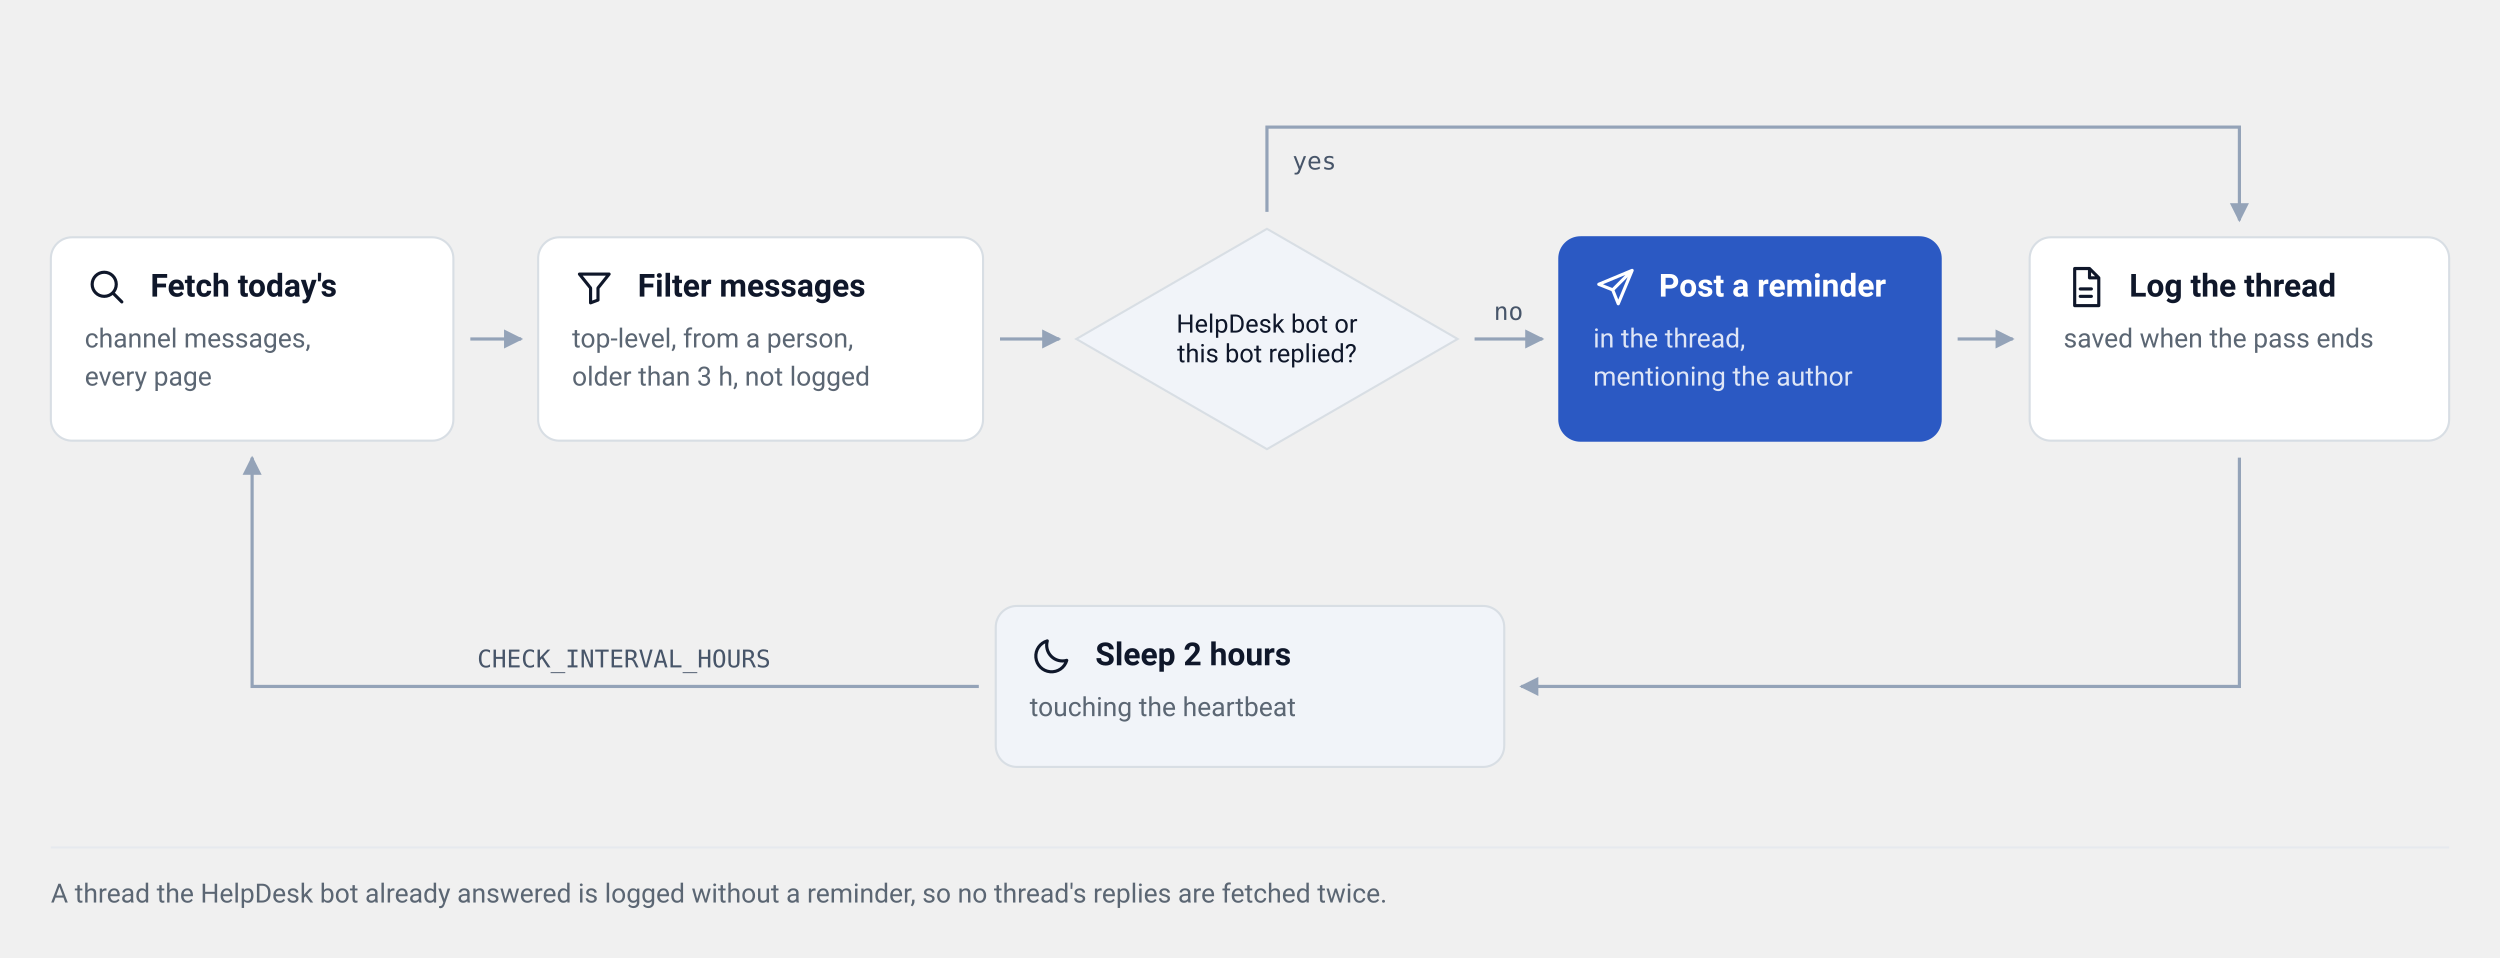
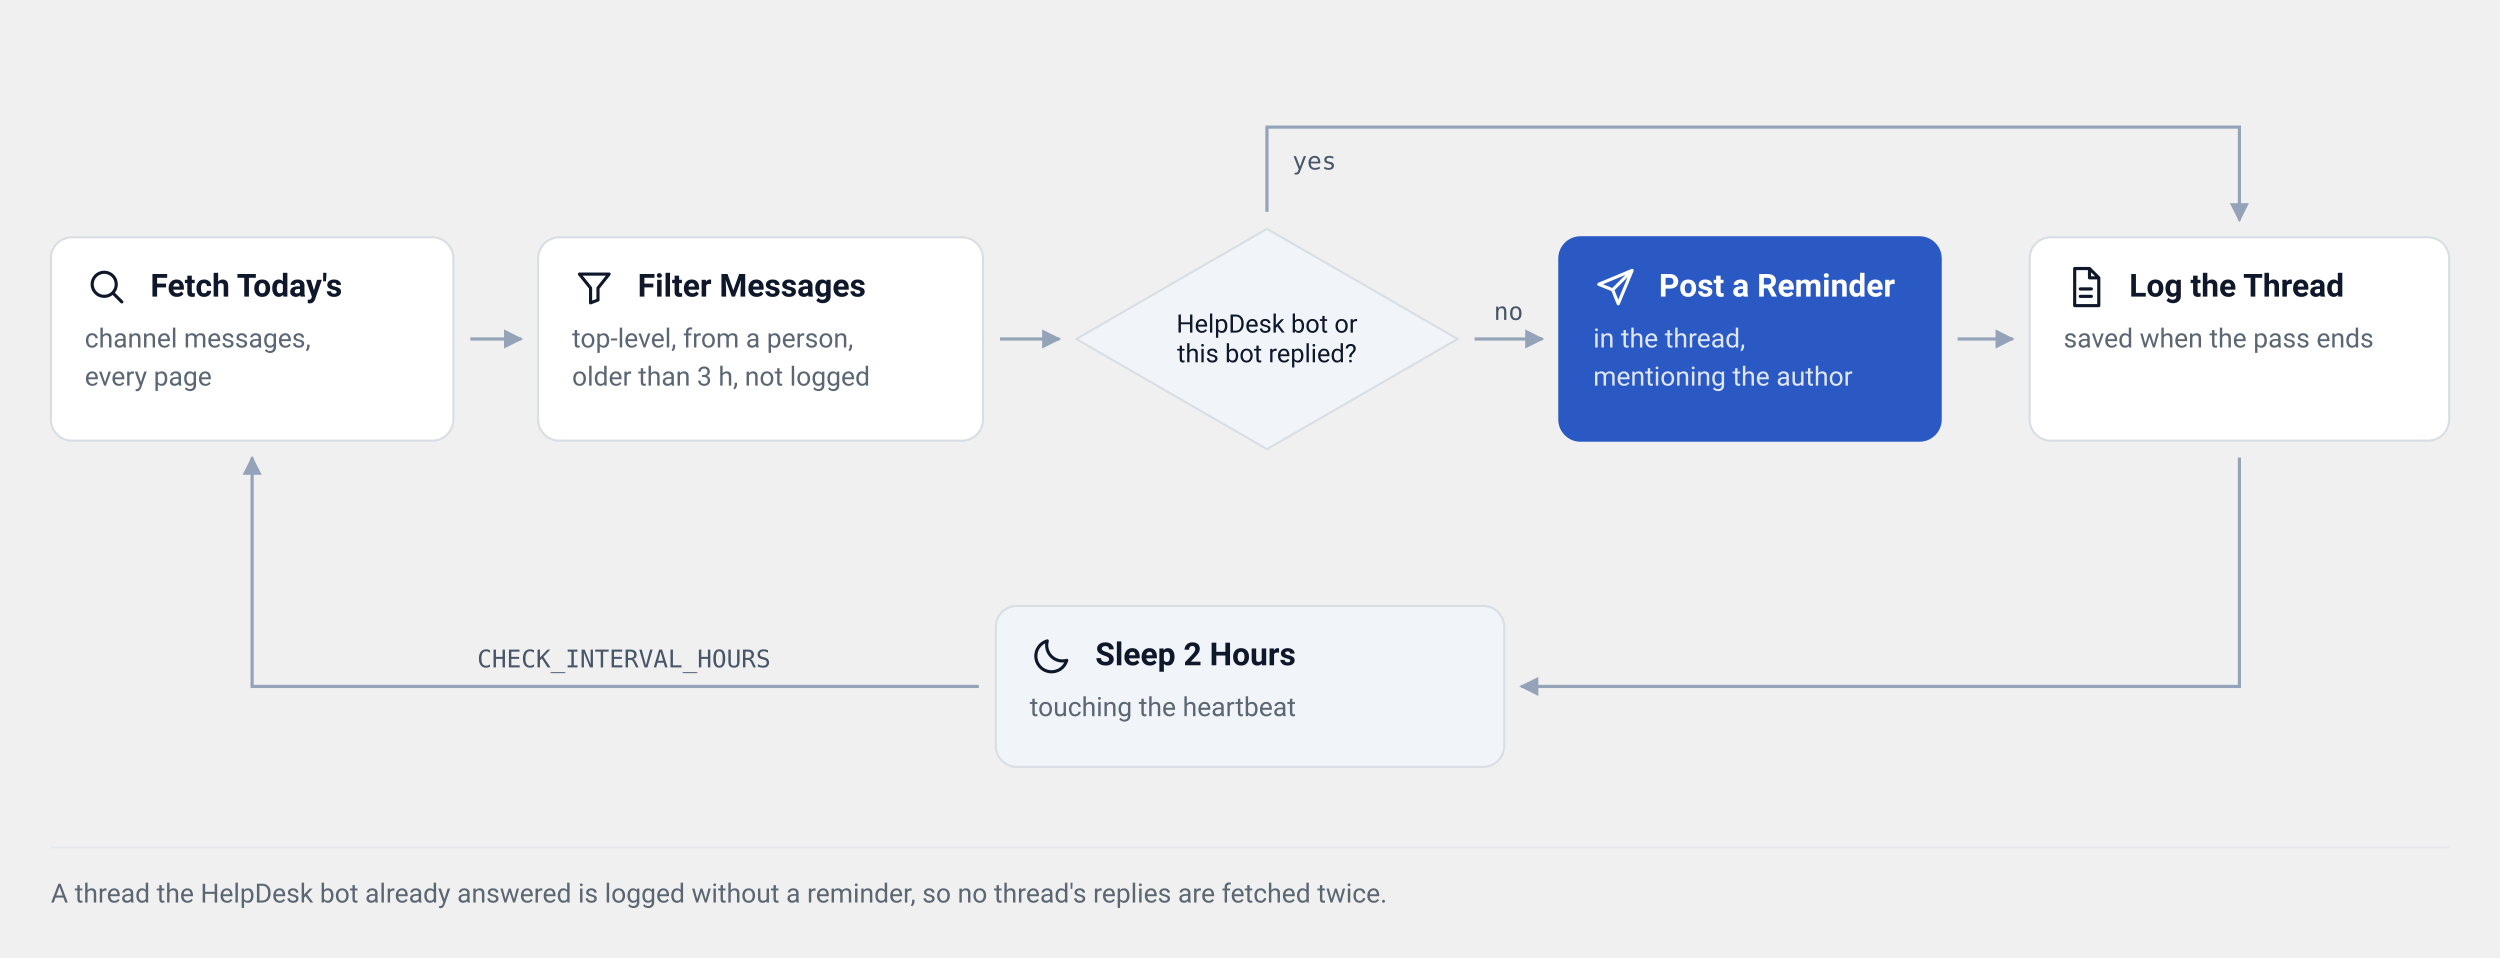
<svg xmlns="http://www.w3.org/2000/svg" viewBox="0 0 1180 452" width="1180" height="452" role="img" aria-label="Each check fetches today's channel messages, keeps top-level human messages older than the age threshold that are not yet logged, and asks whether the HelpDesk bot or this bot already replied. If not, it posts a reminder in the thread. Either way the thread is logged, then the bot sleeps until the next check.">
  <defs>
    <marker id="a" viewBox="0 0 10 10" refX="9" refY="5" markerWidth="6" markerHeight="6" orient="auto-start-reverse">
      <path d="M0 0 10 5 0 10z" fill="#94a3b8" />
    </marker>
    <marker id="b" viewBox="0 0 10 10" refX="1" refY="5" markerWidth="6" markerHeight="6" orient="auto">
      <path d="M10 0 0 5 10 10z" fill="#94a3b8" />
    </marker>
  </defs>
  <rect x="24" y="112" width="190" height="96" rx="10" fill="#ffffff" stroke="#d8dee4" stroke-width="1" />
  <g transform="translate(40.0,125.0) scale(0.875)" fill="none" stroke="#0f172a" stroke-width="1.7" stroke-linecap="round" stroke-linejoin="round">
    <path d="M10.5 4a6.5 6.5 0 1 0 0 13 6.5 6.5 0 1 0 0-13z M15.5 15.5 20 20" />
  </g>
-   <text x="71.0" y="140.0" font-family="system-ui,-apple-system,'Segoe UI',Roboto,Helvetica,Arial,sans-serif" font-size="15" fill="#0f172a" text-anchor="start" font-weight="600">Fetch today's</text>
+   <text x="71.0" y="140.0" font-family="system-ui,-apple-system,'Segoe UI',Roboto,Helvetica,Arial,sans-serif" font-size="15" fill="#0f172a" text-anchor="start" font-weight="600">Fetch Today's</text>
  <text x="40.0" y="164.0" font-family="system-ui,-apple-system,'Segoe UI',Roboto,Helvetica,Arial,sans-serif" font-size="12.5" fill="#5b6673" text-anchor="start">channel messages,</text>
  <text x="40.0" y="182.0" font-family="system-ui,-apple-system,'Segoe UI',Roboto,Helvetica,Arial,sans-serif" font-size="12.5" fill="#5b6673" text-anchor="start">every page</text>
  <rect x="254" y="112" width="210" height="96" rx="10" fill="#ffffff" stroke="#d8dee4" stroke-width="1" />
  <g transform="translate(270.0,125.0) scale(0.875)" fill="none" stroke="#0f172a" stroke-width="1.7" stroke-linecap="round" stroke-linejoin="round">
    <path d="M4 5h16l-6 7.5V19l-4 1.5v-8z" />
  </g>
-   <text x="301.0" y="140.0" font-family="system-ui,-apple-system,'Segoe UI',Roboto,Helvetica,Arial,sans-serif" font-size="15" fill="#0f172a" text-anchor="start" font-weight="600">Filter messages</text>
+   <text x="301.0" y="140.0" font-family="system-ui,-apple-system,'Segoe UI',Roboto,Helvetica,Arial,sans-serif" font-size="15" fill="#0f172a" text-anchor="start" font-weight="600">Filter Messages</text>
  <text x="270.0" y="164.0" font-family="system-ui,-apple-system,'Segoe UI',Roboto,Helvetica,Arial,sans-serif" font-size="12.5" fill="#5b6673" text-anchor="start">top-level, from a person,</text>
  <text x="270.0" y="182.0" font-family="system-ui,-apple-system,'Segoe UI',Roboto,Helvetica,Arial,sans-serif" font-size="12.5" fill="#5b6673" text-anchor="start">older than 3 h, not logged</text>
  <polygon points="598,108.0 688.0,160.0 598,212.0 508.0,160.0" fill="#f1f4f9" stroke="#d8dee4" stroke-width="1" />
  <text x="598.0" y="157.0" font-family="system-ui,-apple-system,'Segoe UI',Roboto,Helvetica,Arial,sans-serif" font-size="12" fill="#0f172a" text-anchor="middle">HelpDesk bot or</text>
  <text x="598.0" y="171.0" font-family="system-ui,-apple-system,'Segoe UI',Roboto,Helvetica,Arial,sans-serif" font-size="12" fill="#0f172a" text-anchor="middle">this bot replied?</text>
  <rect x="736" y="112" width="180" height="96" rx="10" fill="#2b59c3" stroke="#2b59c3" stroke-width="1" />
  <g transform="translate(752.0,125.0) scale(0.875)" fill="none" stroke="#ffffff" stroke-width="1.7" stroke-linecap="round" stroke-linejoin="round">
    <path d="M21 3 3 10.5l7.5 3 3 7.5z M10.5 13.5 21 3" />
  </g>
-   <text x="783.0" y="140.0" font-family="system-ui,-apple-system,'Segoe UI',Roboto,Helvetica,Arial,sans-serif" font-size="15" fill="#ffffff" text-anchor="start" font-weight="600">Post a reminder</text>
+   <text x="783.0" y="140.0" font-family="system-ui,-apple-system,'Segoe UI',Roboto,Helvetica,Arial,sans-serif" font-size="15" fill="#ffffff" text-anchor="start" font-weight="600">Post a Reminder</text>
  <text x="752.0" y="164.0" font-family="system-ui,-apple-system,'Segoe UI',Roboto,Helvetica,Arial,sans-serif" font-size="12.5" fill="#ffffff" text-anchor="start" opacity="0.85">in the thread,</text>
  <text x="752.0" y="182.0" font-family="system-ui,-apple-system,'Segoe UI',Roboto,Helvetica,Arial,sans-serif" font-size="12.5" fill="#ffffff" text-anchor="start" opacity="0.85">mentioning the author</text>
  <rect x="958" y="112" width="198" height="96" rx="10" fill="#ffffff" stroke="#d8dee4" stroke-width="1" />
  <g transform="translate(974.0,125.0) scale(0.875)" fill="none" stroke="#0f172a" stroke-width="1.7" stroke-linecap="round" stroke-linejoin="round">
    <path d="M6 2h8l5 5v15H6z M14 2v5h5 M9 13h6 M9 17h6" />
  </g>
-   <text x="1005.0" y="140.0" font-family="system-ui,-apple-system,'Segoe UI',Roboto,Helvetica,Arial,sans-serif" font-size="15" fill="#0f172a" text-anchor="start" font-weight="600">Log the thread</text>
+   <text x="1005.0" y="140.0" font-family="system-ui,-apple-system,'Segoe UI',Roboto,Helvetica,Arial,sans-serif" font-size="15" fill="#0f172a" text-anchor="start" font-weight="600">Log the Thread</text>
  <text x="974.0" y="164.0" font-family="system-ui,-apple-system,'Segoe UI',Roboto,Helvetica,Arial,sans-serif" font-size="12.5" fill="#5b6673" text-anchor="start">saved when the pass ends</text>
  <polyline points="222,160.0 246,160.0" fill="none" stroke="#94a3b8" stroke-width="1.5" marker-end="url(#a)" />
  <polyline points="472,160.0 500.0,160.0" fill="none" stroke="#94a3b8" stroke-width="1.5" marker-end="url(#a)" />
  <polyline points="696.0,160.0 728,160.0" fill="none" stroke="#94a3b8" stroke-width="1.5" marker-end="url(#a)" />
  <text x="712.0" y="151.0" font-family="ui-monospace,SFMono-Regular,'SF Mono',Menlo,Consolas,monospace" font-size="11.5" fill="#475569" text-anchor="middle">no</text>
  <polyline points="924,160.0 950,160.0" fill="none" stroke="#94a3b8" stroke-width="1.5" marker-end="url(#a)" />
  <polyline points="598,100.0 598,60 1057.0,60 1057.0,104" fill="none" stroke="#94a3b8" stroke-width="1.5" marker-end="url(#a)" />
  <text x="610.0" y="80.0" font-family="ui-monospace,SFMono-Regular,'SF Mono',Menlo,Consolas,monospace" font-size="11.5" fill="#475569" text-anchor="start">yes</text>
  <rect x="470" y="286" width="240" height="76" rx="10" fill="#f1f4f9" stroke="#d8dee4" stroke-width="1" />
  <g transform="translate(486.0,299.0) scale(0.875)" fill="none" stroke="#0f172a" stroke-width="1.7" stroke-linecap="round" stroke-linejoin="round">
    <path d="M20 14.5A8.5 8.5 0 0 1 9.5 4 8.5 8.5 0 1 0 20 14.5z" />
  </g>
-   <text x="517.0" y="314.0" font-family="system-ui,-apple-system,'Segoe UI',Roboto,Helvetica,Arial,sans-serif" font-size="15" fill="#0f172a" text-anchor="start" font-weight="600">Sleep 2 hours</text>
+   <text x="517.0" y="314.0" font-family="system-ui,-apple-system,'Segoe UI',Roboto,Helvetica,Arial,sans-serif" font-size="15" fill="#0f172a" text-anchor="start" font-weight="600">Sleep 2 Hours</text>
  <text x="486.0" y="338.0" font-family="system-ui,-apple-system,'Segoe UI',Roboto,Helvetica,Arial,sans-serif" font-size="12.5" fill="#5b6673" text-anchor="start">touching the heartbeat</text>
  <polyline points="1057.0,216 1057.0,324.0 718,324.0" fill="none" stroke="#94a3b8" stroke-width="1.5" marker-end="url(#a)" />
  <polyline points="462,324.0 119.0,324.0 119.0,216" fill="none" stroke="#94a3b8" stroke-width="1.5" marker-end="url(#a)" />
  <text x="294.5" y="315.0" font-family="ui-monospace,SFMono-Regular,'SF Mono',Menlo,Consolas,monospace" font-size="11.5" fill="#475569" text-anchor="middle">CHECK_INTERVAL_HOURS</text>
  <line x1="24" y1="400" x2="1156" y2="400" stroke="#e6e9ee" stroke-width="1" />
  <text x="24.0" y="426.0" font-family="system-ui,-apple-system,'Segoe UI',Roboto,Helvetica,Arial,sans-serif" font-size="12.5" fill="#5b6673" text-anchor="start">A thread the HelpDesk bot already answered is logged without a reminder, so no thread's replies are fetched twice.</text>
</svg>
